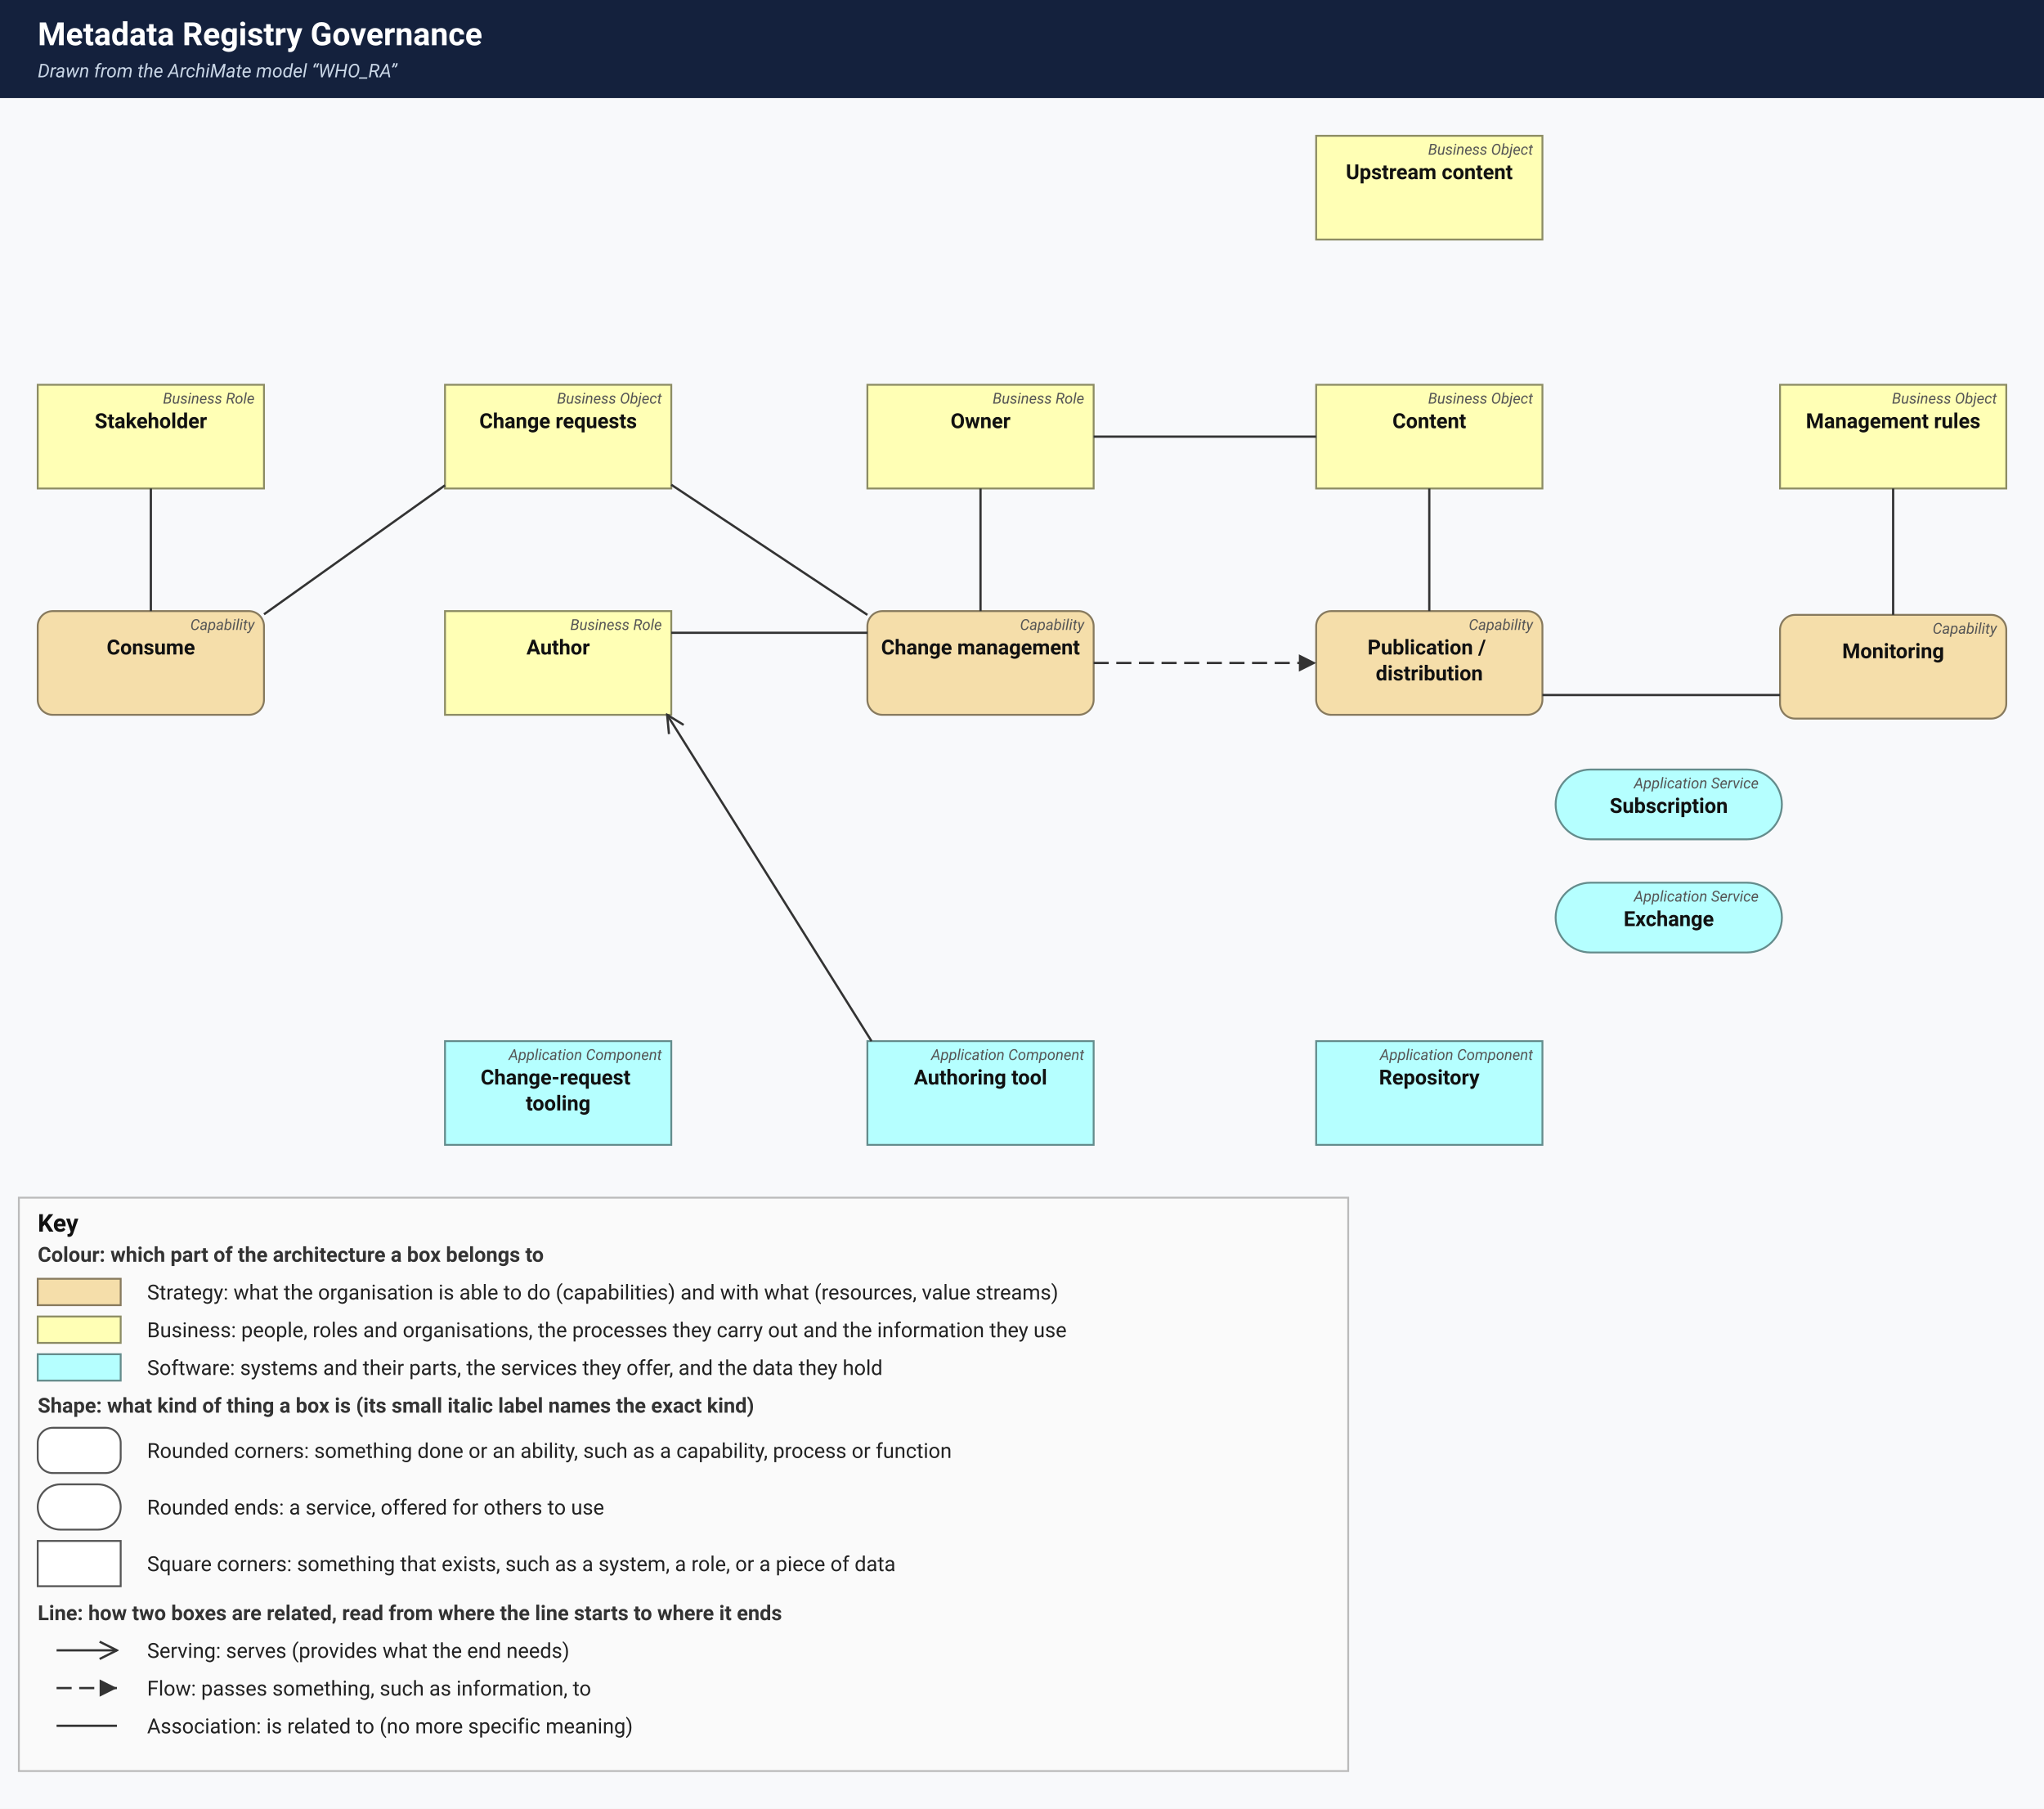
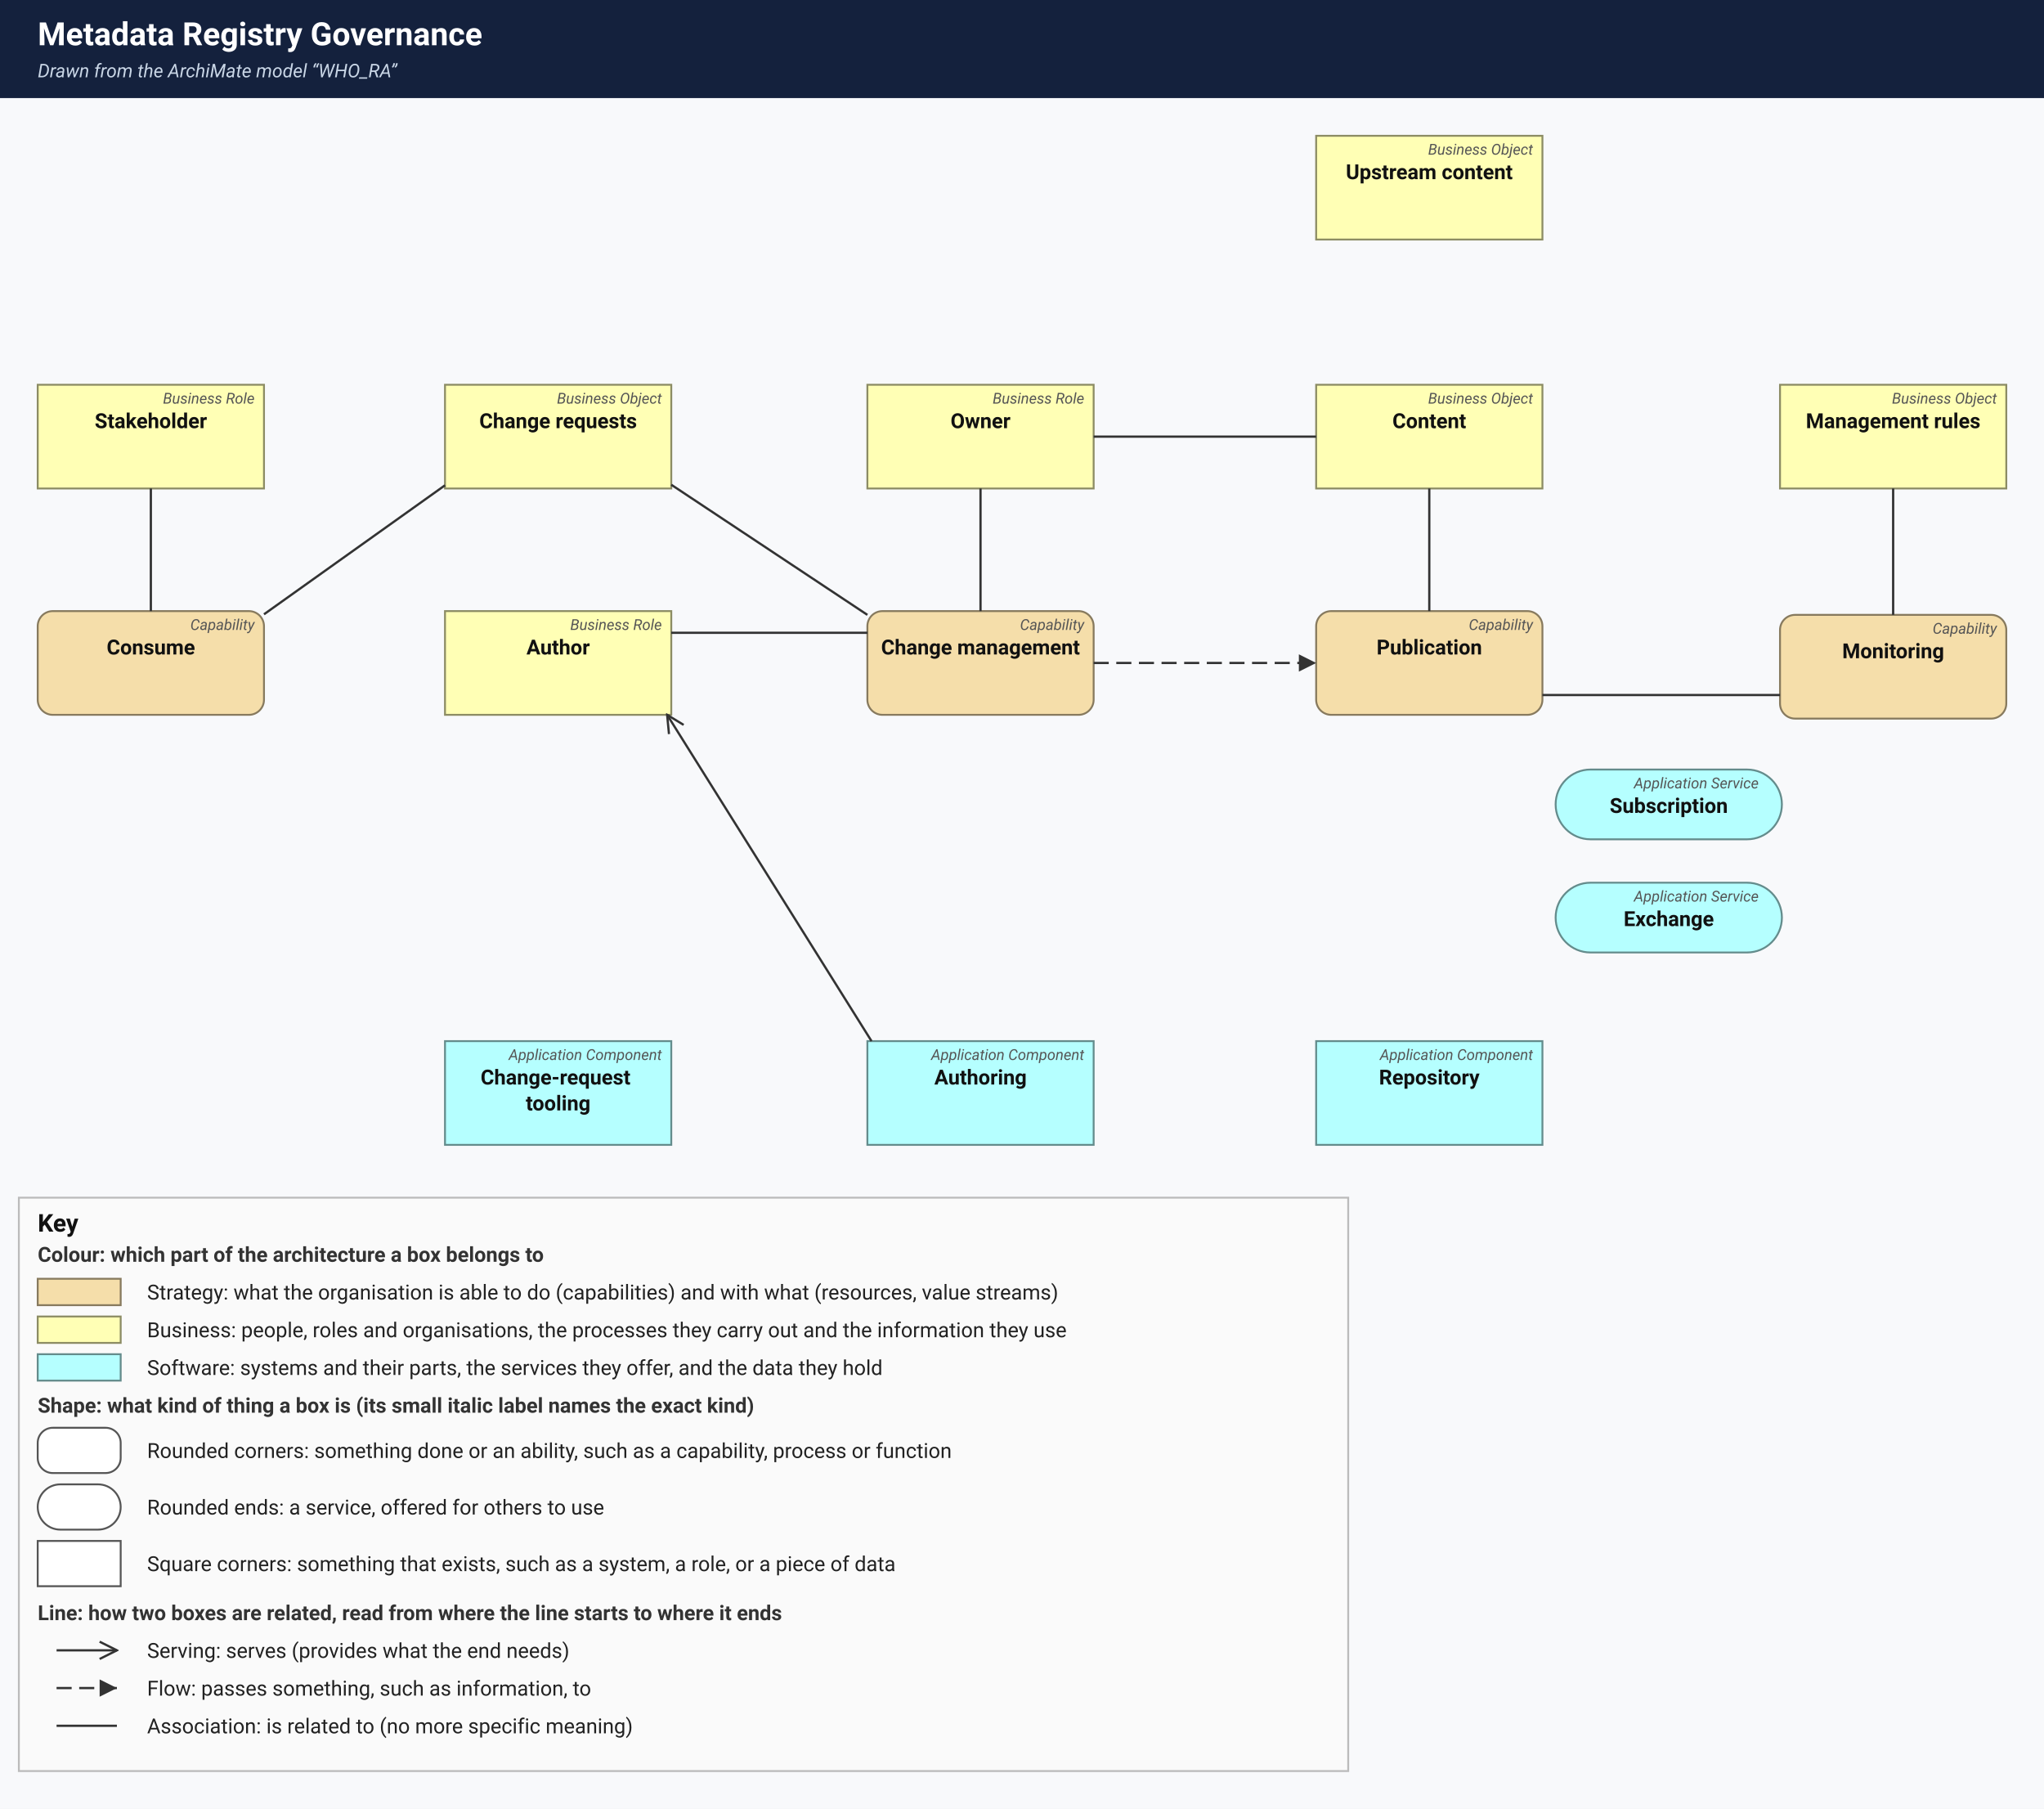
<svg xmlns="http://www.w3.org/2000/svg" viewBox="208 120 1084 959" width="1084" height="959" role="img" aria-labelledby="av-title">
  <style>
.av-name{font:600 11px system-ui, -apple-system, "Segoe UI", Roboto, "Helvetica Neue", Arial, "Noto Sans", sans-serif;fill:#111}
.av-type{font:italic 8px system-ui, -apple-system, "Segoe UI", Roboto, "Helvetica Neue", Arial, "Noto Sans", sans-serif;fill:#555}
.av-group{font:600 11px system-ui, -apple-system, "Segoe UI", Roboto, "Helvetica Neue", Arial, "Noto Sans", sans-serif;fill:#333}
.av-note{font:10px system-ui, -apple-system, "Segoe UI", Roboto, "Helvetica Neue", Arial, "Noto Sans", sans-serif;fill:#222}
.av-key{font:11px system-ui, -apple-system, "Segoe UI", Roboto, "Helvetica Neue", Arial, "Noto Sans", sans-serif;fill:#222}
.av-keyh{font:600 11px system-ui, -apple-system, "Segoe UI", Roboto, "Helvetica Neue", Arial, "Noto Sans", sans-serif;fill:#333}
.av-keyt{font:700 13px system-ui, -apple-system, "Segoe UI", Roboto, "Helvetica Neue", Arial, "Noto Sans", sans-serif;fill:#111}
.av-rel{font:9px system-ui, -apple-system, "Segoe UI", Roboto, "Helvetica Neue", Arial, "Noto Sans", sans-serif;fill:#333;paint-order:stroke;stroke:#fff;stroke-width:3px}
a:hover rect,a:hover polygon,a:focus rect,a:focus polygon{stroke:#06c;stroke-width:2.5}
</style>
  <defs>
    <marker id="arrow-open" viewBox="0 0 12 12" refX="11" refY="6" markerWidth="11" markerHeight="11" orient="auto-start-reverse" markerUnits="userSpaceOnUse">
      <path d="M1 1 L11 6 L1 11" fill="none" stroke="#333" stroke-width="1.3" />
    </marker>
    <marker id="arrow-filled" viewBox="0 0 12 12" refX="11" refY="6" markerWidth="11" markerHeight="11" orient="auto-start-reverse" markerUnits="userSpaceOnUse">
      <path d="M1 1 L11 6 L1 11 Z" fill="#333" />
    </marker>
    <marker id="arrow-small" viewBox="0 0 10 10" refX="9" refY="5" markerWidth="8" markerHeight="8" orient="auto-start-reverse" markerUnits="userSpaceOnUse">
      <path d="M1 1 L9 5 L1 9" fill="none" stroke="#333" stroke-width="1.2" />
    </marker>
    <marker id="triangle-hollow" viewBox="0 0 14 14" refX="13" refY="7" markerWidth="13" markerHeight="13" orient="auto-start-reverse" markerUnits="userSpaceOnUse">
      <path d="M1 1 L13 7 L1 13 Z" fill="#fff" stroke="#333" stroke-width="1.2" />
    </marker>
    <marker id="diamond-filled" viewBox="0 0 16 10" refX="1" refY="5" markerWidth="16" markerHeight="10" orient="auto-start-reverse" markerUnits="userSpaceOnUse">
      <path d="M1 5 L8 1 L15 5 L8 9 Z" fill="#333" />
    </marker>
    <marker id="diamond-hollow" viewBox="0 0 16 10" refX="1" refY="5" markerWidth="16" markerHeight="10" orient="auto-start-reverse" markerUnits="userSpaceOnUse">
      <path d="M1 5 L8 1 L15 5 L8 9 Z" fill="#fff" stroke="#333" stroke-width="1.2" />
    </marker>
    <marker id="dot" viewBox="0 0 8 8" refX="4" refY="4" markerWidth="7" markerHeight="7" orient="auto" markerUnits="userSpaceOnUse">
      <circle cx="4" cy="4" r="3.2" fill="#333" />
    </marker>
    <pattern id="missing" width="8" height="8" patternUnits="userSpaceOnUse" patternTransform="rotate(45)">
      <rect width="8" height="8" fill="#fff" />
      <line x1="0" y1="0" x2="0" y2="8" stroke="#d33" stroke-width="2" />
    </pattern>
  </defs>
  <rect x="208" y="120" width="1084" height="959" fill="#f8f9fb" />
  <rect x="208" y="120" width="1084" height="52" fill="#14213d" />
  <text x="228" y="144" style="font:700 17px system-ui, -apple-system, &quot;Segoe UI&quot;, Roboto, &quot;Helvetica Neue&quot;, Arial, &quot;Noto Sans&quot;, sans-serif;fill:#fff">Metadata Registry Governance</text>
  <text x="228" y="161" style="font:italic 10px system-ui, -apple-system, &quot;Segoe UI&quot;, Roboto, &quot;Helvetica Neue&quot;, Arial, &quot;Noto Sans&quot;, sans-serif;fill:#c9d6e6">Drawn from the ArchiMate model “WHO_RA”</text>
  <a href="../../../en/dpi-h-ra/archimate/0.3.0-draft.1/element/owner/" target="_top">
    <rect x="668" y="324" width="120" height="55" fill="#ffffb5" stroke="#8c8c64" stroke-width="1" />
    <text class="av-type" x="783" y="334" text-anchor="end">Business Role</text>
    <text class="av-name" x="728" y="347" text-anchor="middle">
      <tspan x="728" dy="0">Owner</tspan>
    </text>
  </a>
  <a href="../../../en/dpi-h-ra/archimate/0.3.0-draft.1/element/change-requests/" target="_top">
    <rect x="444" y="324" width="120" height="55" fill="#ffffb5" stroke="#8c8c64" stroke-width="1" />
    <text class="av-type" x="559" y="334" text-anchor="end">Business Object</text>
    <text class="av-name" x="504" y="347" text-anchor="middle">
      <tspan x="504" dy="0">Change requests</tspan>
    </text>
  </a>
  <a href="../../../en/dpi-h-ra/archimate/0.3.0-draft.1/element/stakeholder/" target="_top">
    <rect x="228" y="324" width="120" height="55" fill="#ffffb5" stroke="#8c8c64" stroke-width="1" />
    <text class="av-type" x="343" y="334" text-anchor="end">Business Role</text>
    <text class="av-name" x="288" y="347" text-anchor="middle">
      <tspan x="288" dy="0">Stakeholder</tspan>
    </text>
  </a>
  <a href="../../../en/dpi-h-ra/archimate/0.3.0-draft.1/element/content/" target="_top">
    <rect x="906" y="324" width="120" height="55" fill="#ffffb5" stroke="#8c8c64" stroke-width="1" />
    <text class="av-type" x="1021" y="334" text-anchor="end">Business Object</text>
    <text class="av-name" x="966" y="347" text-anchor="middle">
      <tspan x="966" dy="0">Content</tspan>
    </text>
  </a>
  <a href="../../../en/dpi-h-ra/archimate/0.3.0-draft.1/element/repository/" target="_top">
    <rect x="906" y="672" width="120" height="55" fill="#b5ffff" stroke="#648c8c" stroke-width="1" />
    <text class="av-type" x="1021" y="682" text-anchor="end">Application Component</text>
    <text class="av-name" x="966" y="695" text-anchor="middle">
      <tspan x="966" dy="0">Repository</tspan>
    </text>
  </a>
  <a href="../../../en/dpi-h-ra/archimate/0.3.0-draft.1/element/change-management/" target="_top">
    <rect x="668" y="444" width="120" height="55" rx="8" fill="#f5deaa" stroke="#877a5e" stroke-width="1" />
    <text class="av-type" x="783" y="454" text-anchor="end">Capability</text>
    <text class="av-name" x="728" y="467" text-anchor="middle">
      <tspan x="728" dy="0">Change management</tspan>
    </text>
  </a>
-   <a href="../../../en/dpi-h-ra/archimate/0.3.0-draft.1/element/publication-distribution/" target="_top">
+   <a href="../../../en/dpi-h-ra/archimate/0.3.0-draft.1/element/publication/" target="_top">
    <rect x="906" y="444" width="120" height="55" rx="8" fill="#f5deaa" stroke="#877a5e" stroke-width="1" />
    <text class="av-type" x="1021" y="454" text-anchor="end">Capability</text>
    <text class="av-name" x="966" y="467" text-anchor="middle">
-       <tspan x="966" dy="0">Publication /</tspan>
-       <tspan x="966" dy="13.75">distribution</tspan>
+       <tspan x="966" dy="0">Publication</tspan>
    </text>
  </a>
  <a href="../../../en/dpi-h-ra/archimate/0.3.0-draft.1/element/monitoring/" target="_top">
    <rect x="1152" y="446" width="120" height="55" rx="8" fill="#f5deaa" stroke="#877a5e" stroke-width="1" />
    <text class="av-type" x="1267" y="456" text-anchor="end">Capability</text>
    <text class="av-name" x="1212" y="469" text-anchor="middle">
      <tspan x="1212" dy="0">Monitoring</tspan>
    </text>
  </a>
  <a href="../../../en/dpi-h-ra/archimate/0.3.0-draft.1/element/management-rules/" target="_top">
    <rect x="1152" y="324" width="120" height="55" fill="#ffffb5" stroke="#8c8c64" stroke-width="1" />
    <text class="av-type" x="1267" y="334" text-anchor="end">Business Object</text>
    <text class="av-name" x="1212" y="347" text-anchor="middle">
      <tspan x="1212" dy="0">Management rules</tspan>
    </text>
  </a>
-   <a href="../../../en/dpi-h-ra/archimate/0.3.0-draft.1/element/authoring-tool/" target="_top">
+   <a href="../../../en/dpi-h-ra/archimate/0.3.0-draft.1/element/authoring/" target="_top">
    <rect x="668" y="672" width="120" height="55" fill="#b5ffff" stroke="#648c8c" stroke-width="1" />
    <text class="av-type" x="783" y="682" text-anchor="end">Application Component</text>
    <text class="av-name" x="728" y="695" text-anchor="middle">
-       <tspan x="728" dy="0">Authoring tool</tspan>
+       <tspan x="728" dy="0">Authoring</tspan>
    </text>
  </a>
  <a href="../../../en/dpi-h-ra/archimate/0.3.0-draft.1/element/upstream-content/" target="_top">
    <rect x="906" y="192" width="120" height="55" fill="#ffffb5" stroke="#8c8c64" stroke-width="1" />
    <text class="av-type" x="1021" y="202" text-anchor="end">Business Object</text>
    <text class="av-name" x="966" y="215" text-anchor="middle">
      <tspan x="966" dy="0">Upstream content</tspan>
    </text>
  </a>
  <a href="../../../en/dpi-h-ra/archimate/0.3.0-draft.1/element/change-request-tooling/" target="_top">
    <rect x="444" y="672" width="120" height="55" fill="#b5ffff" stroke="#648c8c" stroke-width="1" />
    <text class="av-type" x="559" y="682" text-anchor="end">Application Component</text>
    <text class="av-name" x="504" y="695" text-anchor="middle">
      <tspan x="504" dy="0">Change-request</tspan>
      <tspan x="504" dy="13.75">tooling</tspan>
    </text>
  </a>
  <a href="../../../en/dpi-h-ra/archimate/0.3.0-draft.1/element/consume/" target="_top">
    <rect x="228" y="444" width="120" height="55" rx="8" fill="#f5deaa" stroke="#877a5e" stroke-width="1" />
    <text class="av-type" x="343" y="454" text-anchor="end">Capability</text>
    <text class="av-name" x="288" y="467" text-anchor="middle">
      <tspan x="288" dy="0">Consume</tspan>
    </text>
  </a>
  <a href="../../../en/dpi-h-ra/archimate/0.3.0-draft.1/element/author/" target="_top">
    <rect x="444" y="444" width="120" height="55" fill="#ffffb5" stroke="#8c8c64" stroke-width="1" />
    <text class="av-type" x="559" y="454" text-anchor="end">Business Role</text>
    <text class="av-name" x="504" y="467" text-anchor="middle">
      <tspan x="504" dy="0">Author</tspan>
    </text>
  </a>
  <a href="../../../en/dpi-h-ra/archimate/0.3.0-draft.1/element/subscription/" target="_top">
    <rect x="1033" y="528" width="120" height="37" rx="18.5" fill="#b5ffff" stroke="#648c8c" stroke-width="1" />
    <text class="av-type" x="1140.667" y="538" text-anchor="end">Application Service</text>
    <text class="av-name" x="1093" y="551" text-anchor="middle">
      <tspan x="1093" dy="0">Subscription</tspan>
    </text>
  </a>
  <a href="../../../en/dpi-h-ra/archimate/0.3.0-draft.1/element/exchange/" target="_top">
    <rect x="1033" y="588" width="120" height="37" rx="18.5" fill="#b5ffff" stroke="#648c8c" stroke-width="1" />
    <text class="av-type" x="1140.667" y="598" text-anchor="end">Application Service</text>
    <text class="av-name" x="1093" y="611" text-anchor="middle">
      <tspan x="1093" dy="0">Exchange</tspan>
    </text>
  </a>
  <a href="../../../en/dpi-h-ra/archimate/0.3.0-draft.1/relationship/id-4b976e2df482407e96c47dc26fe2723f/" target="_top">
    <path d="M564 377 L668 446" fill="none" stroke="#333" stroke-width="1.2" />
    <path d="M564 377 L668 446" fill="none" stroke="transparent" stroke-width="8" />
  </a>
  <a href="../../../en/dpi-h-ra/archimate/0.3.0-draft.1/relationship/id-365980e842c144e8aaf62cfc1d150451/" target="_top">
    <path d="M288 379 L288 444" fill="none" stroke="#333" stroke-width="1.2" />
    <path d="M288 379 L288 444" fill="none" stroke="transparent" stroke-width="8" />
  </a>
  <a href="../../../en/dpi-h-ra/archimate/0.3.0-draft.1/relationship/id-f12db89702a54c699a0fd4ea4ad921c9/" target="_top">
    <path d="M906 351.5 L788 351.5" fill="none" stroke="#333" stroke-width="1.2" />
    <path d="M906 351.5 L788 351.5" fill="none" stroke="transparent" stroke-width="8" />
  </a>
  <a href="../../../en/dpi-h-ra/archimate/0.3.0-draft.1/relationship/id-d5a793f4118142d99fd014f775f58d2c/" target="_top">
    <path d="M728 444 L728 379" fill="none" stroke="#333" stroke-width="1.2" />
    <path d="M728 444 L728 379" fill="none" stroke="transparent" stroke-width="8" />
  </a>
  <a href="../../../en/dpi-h-ra/archimate/0.3.0-draft.1/relationship/id-5a44401920e54dc6897c70a5a554ff54/" target="_top">
    <path d="M788 471.5 L906 471.5" fill="none" stroke="#333" stroke-width="1.2" stroke-dasharray="8 4" marker-end="url(#arrow-filled)" />
    <path d="M788 471.5 L906 471.5" fill="none" stroke="transparent" stroke-width="8" />
  </a>
  <a href="../../../en/dpi-h-ra/archimate/0.3.0-draft.1/relationship/id-a237fe62ece44de1a1abf272d21b556e/" target="_top">
    <path d="M966 444 L966 379" fill="none" stroke="#333" stroke-width="1.2" />
    <path d="M966 444 L966 379" fill="none" stroke="transparent" stroke-width="8" />
  </a>
  <a href="../../../en/dpi-h-ra/archimate/0.3.0-draft.1/relationship/id-93446998f72644bcbc2d312e77cc3d59/" target="_top">
    <path d="M1152 488.5 L1026 488.5" fill="none" stroke="#333" stroke-width="1.2" />
    <path d="M1152 488.5 L1026 488.5" fill="none" stroke="transparent" stroke-width="8" />
  </a>
  <a href="../../../en/dpi-h-ra/archimate/0.3.0-draft.1/relationship/id-bfc87838a80d4adb8476faac9899847a/" target="_top">
    <path d="M1212 379 L1212 446" fill="none" stroke="#333" stroke-width="1.2" />
    <path d="M1212 379 L1212 446" fill="none" stroke="transparent" stroke-width="8" />
  </a>
  <a href="../../../en/dpi-h-ra/archimate/0.3.0-draft.1/relationship/id-42a891f6319b4b14a7a7ba21b20a92fc/" target="_top">
    <path d="M670.2 672 L561.8 499" fill="none" stroke="#333" stroke-width="1.2" marker-end="url(#arrow-open)" />
    <path d="M670.2 672 L561.8 499" fill="none" stroke="transparent" stroke-width="8" />
  </a>
  <a href="../../../en/dpi-h-ra/archimate/0.3.0-draft.1/relationship/id-2e234297eee84facae1c81761a142286/" target="_top">
    <path d="M348 445.7 L444 377.3" fill="none" stroke="#333" stroke-width="1.2" />
    <path d="M348 445.7 L444 377.3" fill="none" stroke="transparent" stroke-width="8" />
  </a>
  <a href="../../../en/dpi-h-ra/archimate/0.3.0-draft.1/relationship/id-7d48e2693c2e449e80ed136d2809a227/" target="_top">
    <path d="M564 455.5 L668 455.5" fill="none" stroke="#333" stroke-width="1.2" />
    <path d="M564 455.5 L668 455.5" fill="none" stroke="transparent" stroke-width="8" />
  </a>
  <g class="av-legend">
    <rect x="218" y="755" width="705" height="304" fill="#fafafa" stroke="#bbb" />
    <text class="av-keyt" x="228" y="773">Key</text>
    <text class="av-keyh" x="228" y="789">Colour: which part of the architecture a box belongs to</text>
    <rect x="228" y="798" width="44" height="14" fill="#f5deaa" stroke="#877a5e" />
    <text class="av-key" x="286" y="809">Strategy: what the organisation is able to do (capabilities) and with what (resources, value streams)</text>
    <rect x="228" y="818" width="44" height="14" fill="#ffffb5" stroke="#8c8c64" />
    <text class="av-key" x="286" y="829">Business: people, roles and organisations, the processes they carry out and the information they use</text>
    <rect x="228" y="838" width="44" height="14" fill="#b5ffff" stroke="#648c8c" />
    <text class="av-key" x="286" y="849">Software: systems and their parts, the services they offer, and the data they hold</text>
    <text class="av-keyh" x="228" y="869">Shape: what kind of thing a box is (its small italic label names the exact kind)</text>
    <rect x="228" y="877" width="44" height="24" rx="8" fill="#fff" stroke="#555" />
    <text class="av-key" x="286" y="893">Rounded corners: something done or an ability, such as a capability, process or function</text>
    <rect x="228" y="907" width="44" height="24" rx="12" fill="#fff" stroke="#555" />
    <text class="av-key" x="286" y="923">Rounded ends: a service, offered for others to use</text>
    <rect x="228" y="937" width="44" height="24" fill="#fff" stroke="#555" />
    <text class="av-key" x="286" y="953">Square corners: something that exists, such as a system, a role, or a piece of data</text>
    <text class="av-keyh" x="228" y="979">Line: how two boxes are related, read from where the line starts to where it ends</text>
    <path d="M238 995 L270 995" fill="none" stroke="#333" stroke-width="1.2" marker-end="url(#arrow-open)" />
    <text class="av-key" x="286" y="999">Serving: serves (provides what the end needs)</text>
    <path d="M238 1015 L270 1015" fill="none" stroke="#333" stroke-width="1.2" stroke-dasharray="8 4" marker-end="url(#arrow-filled)" />
    <text class="av-key" x="286" y="1019">Flow: passes something, such as information, to</text>
    <path d="M238 1035 L270 1035" fill="none" stroke="#333" stroke-width="1.2" />
    <text class="av-key" x="286" y="1039">Association: is related to (no more specific meaning)</text>
  </g>
</svg>
